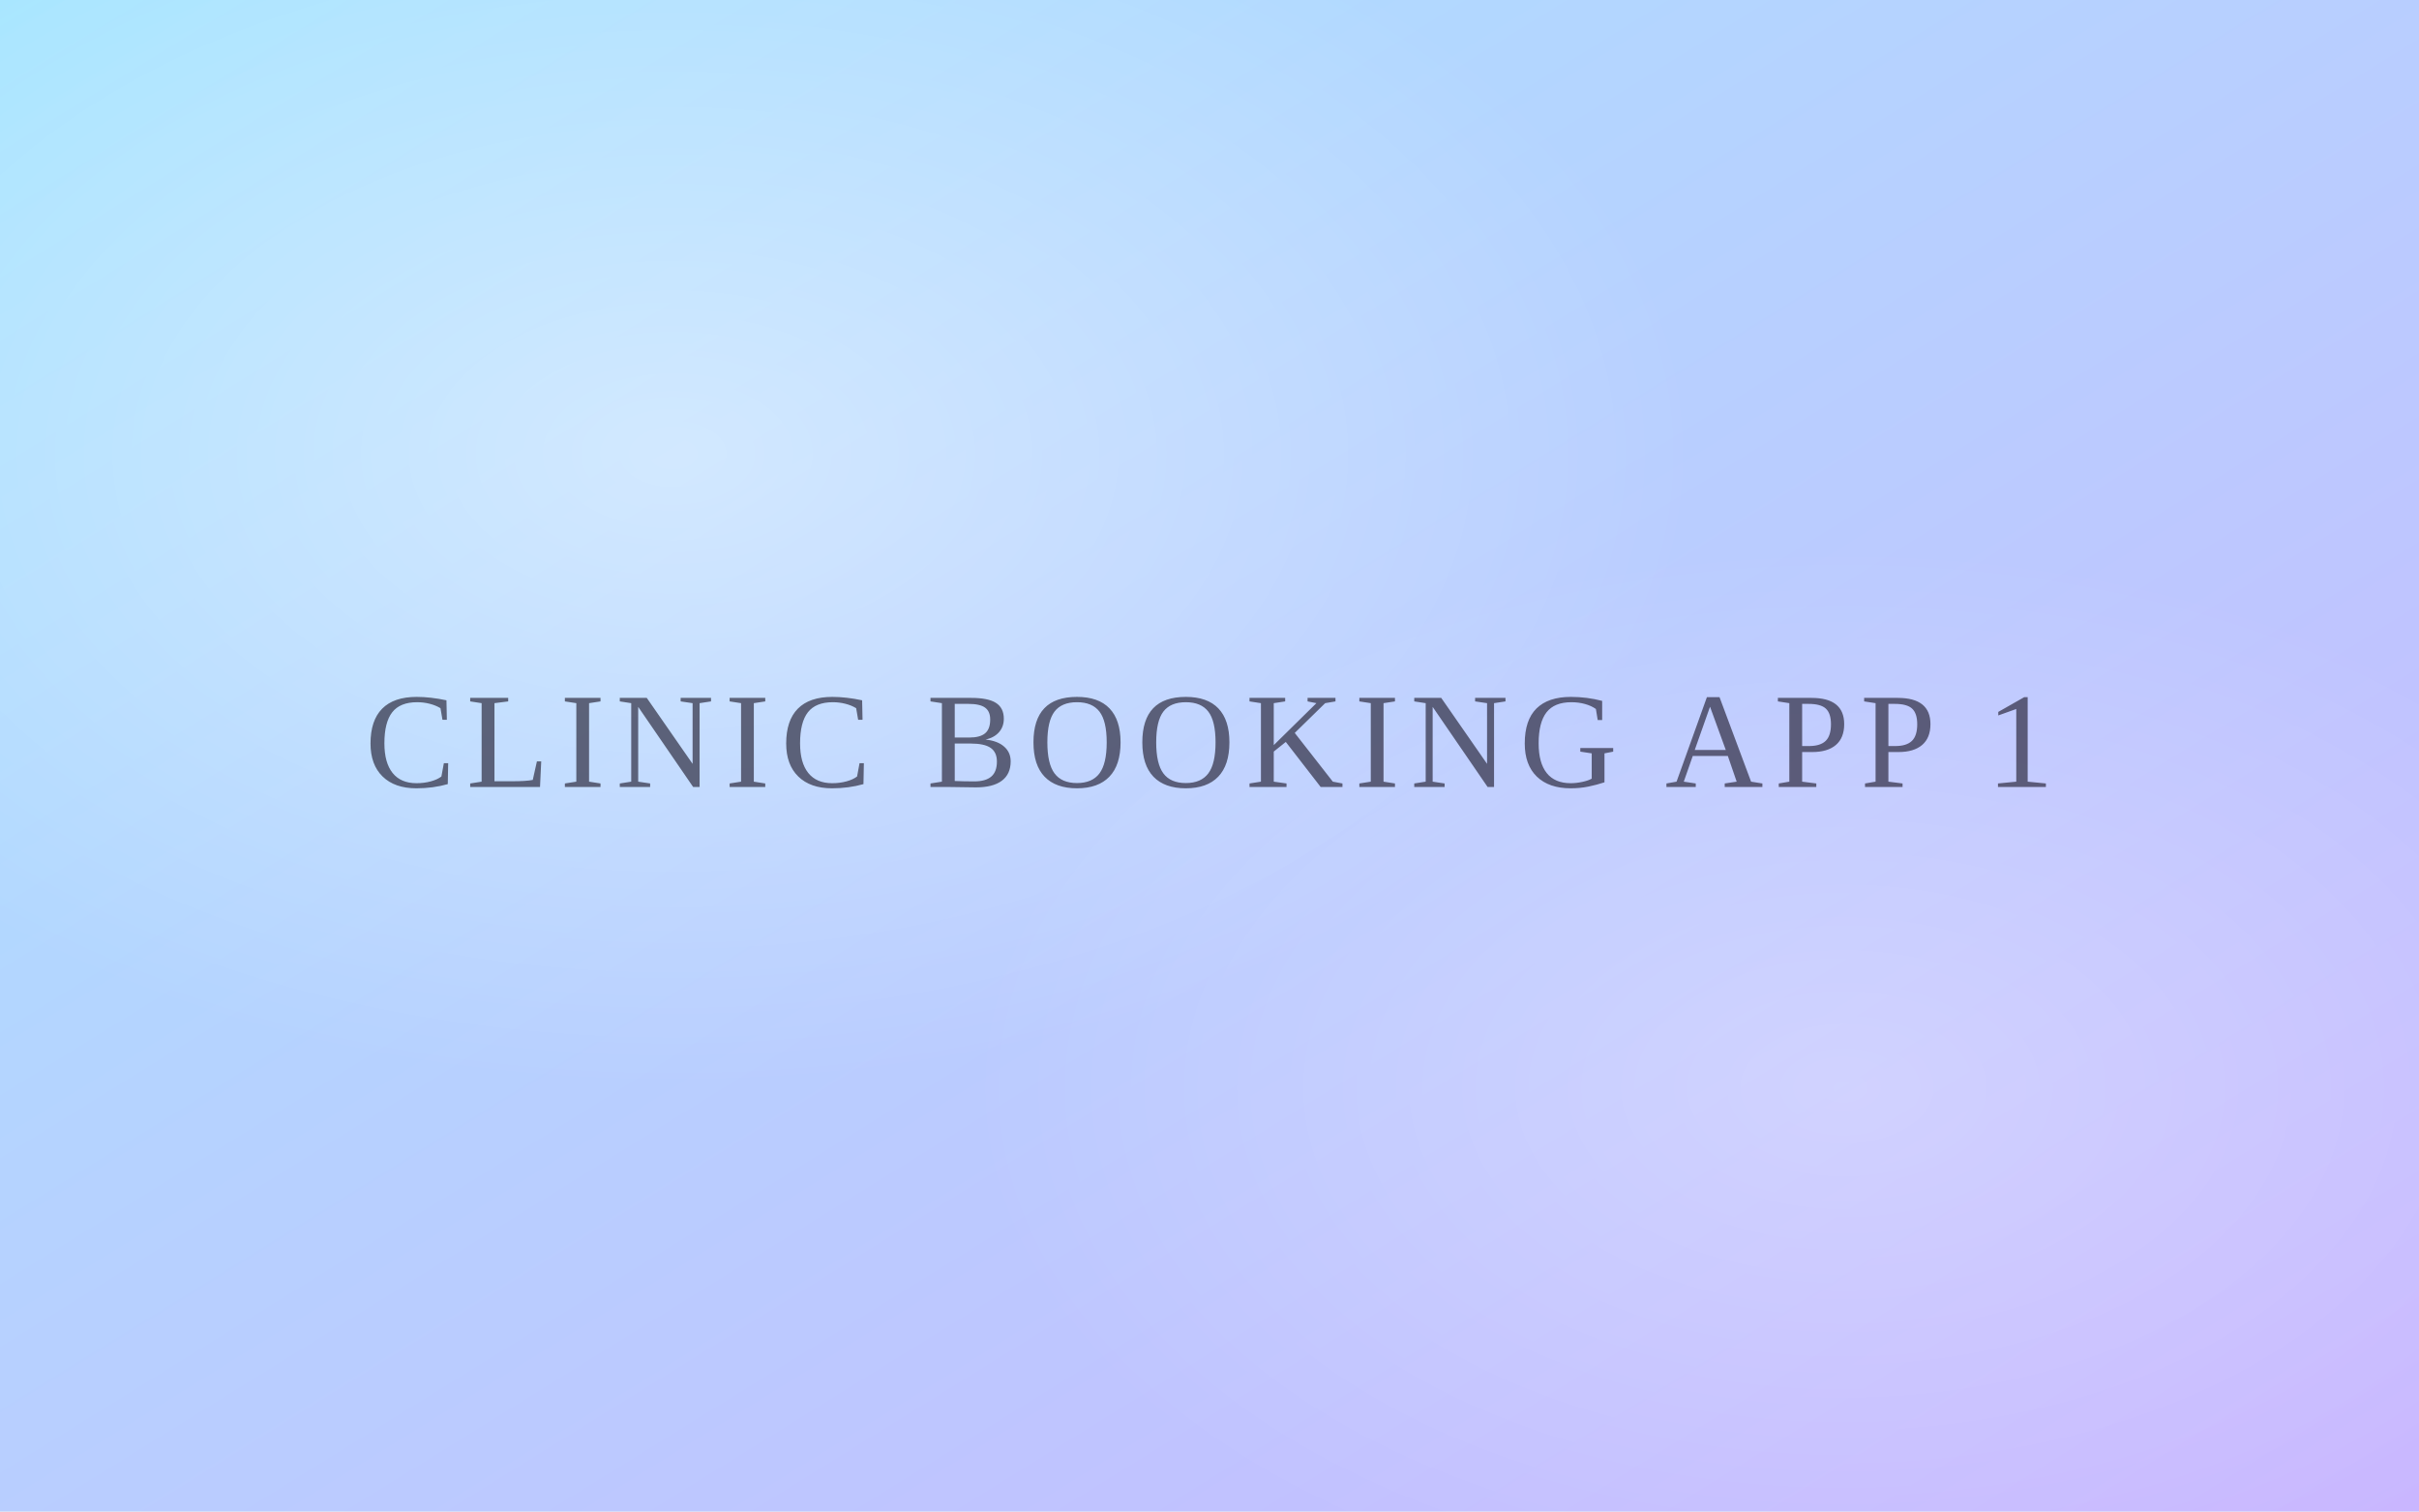
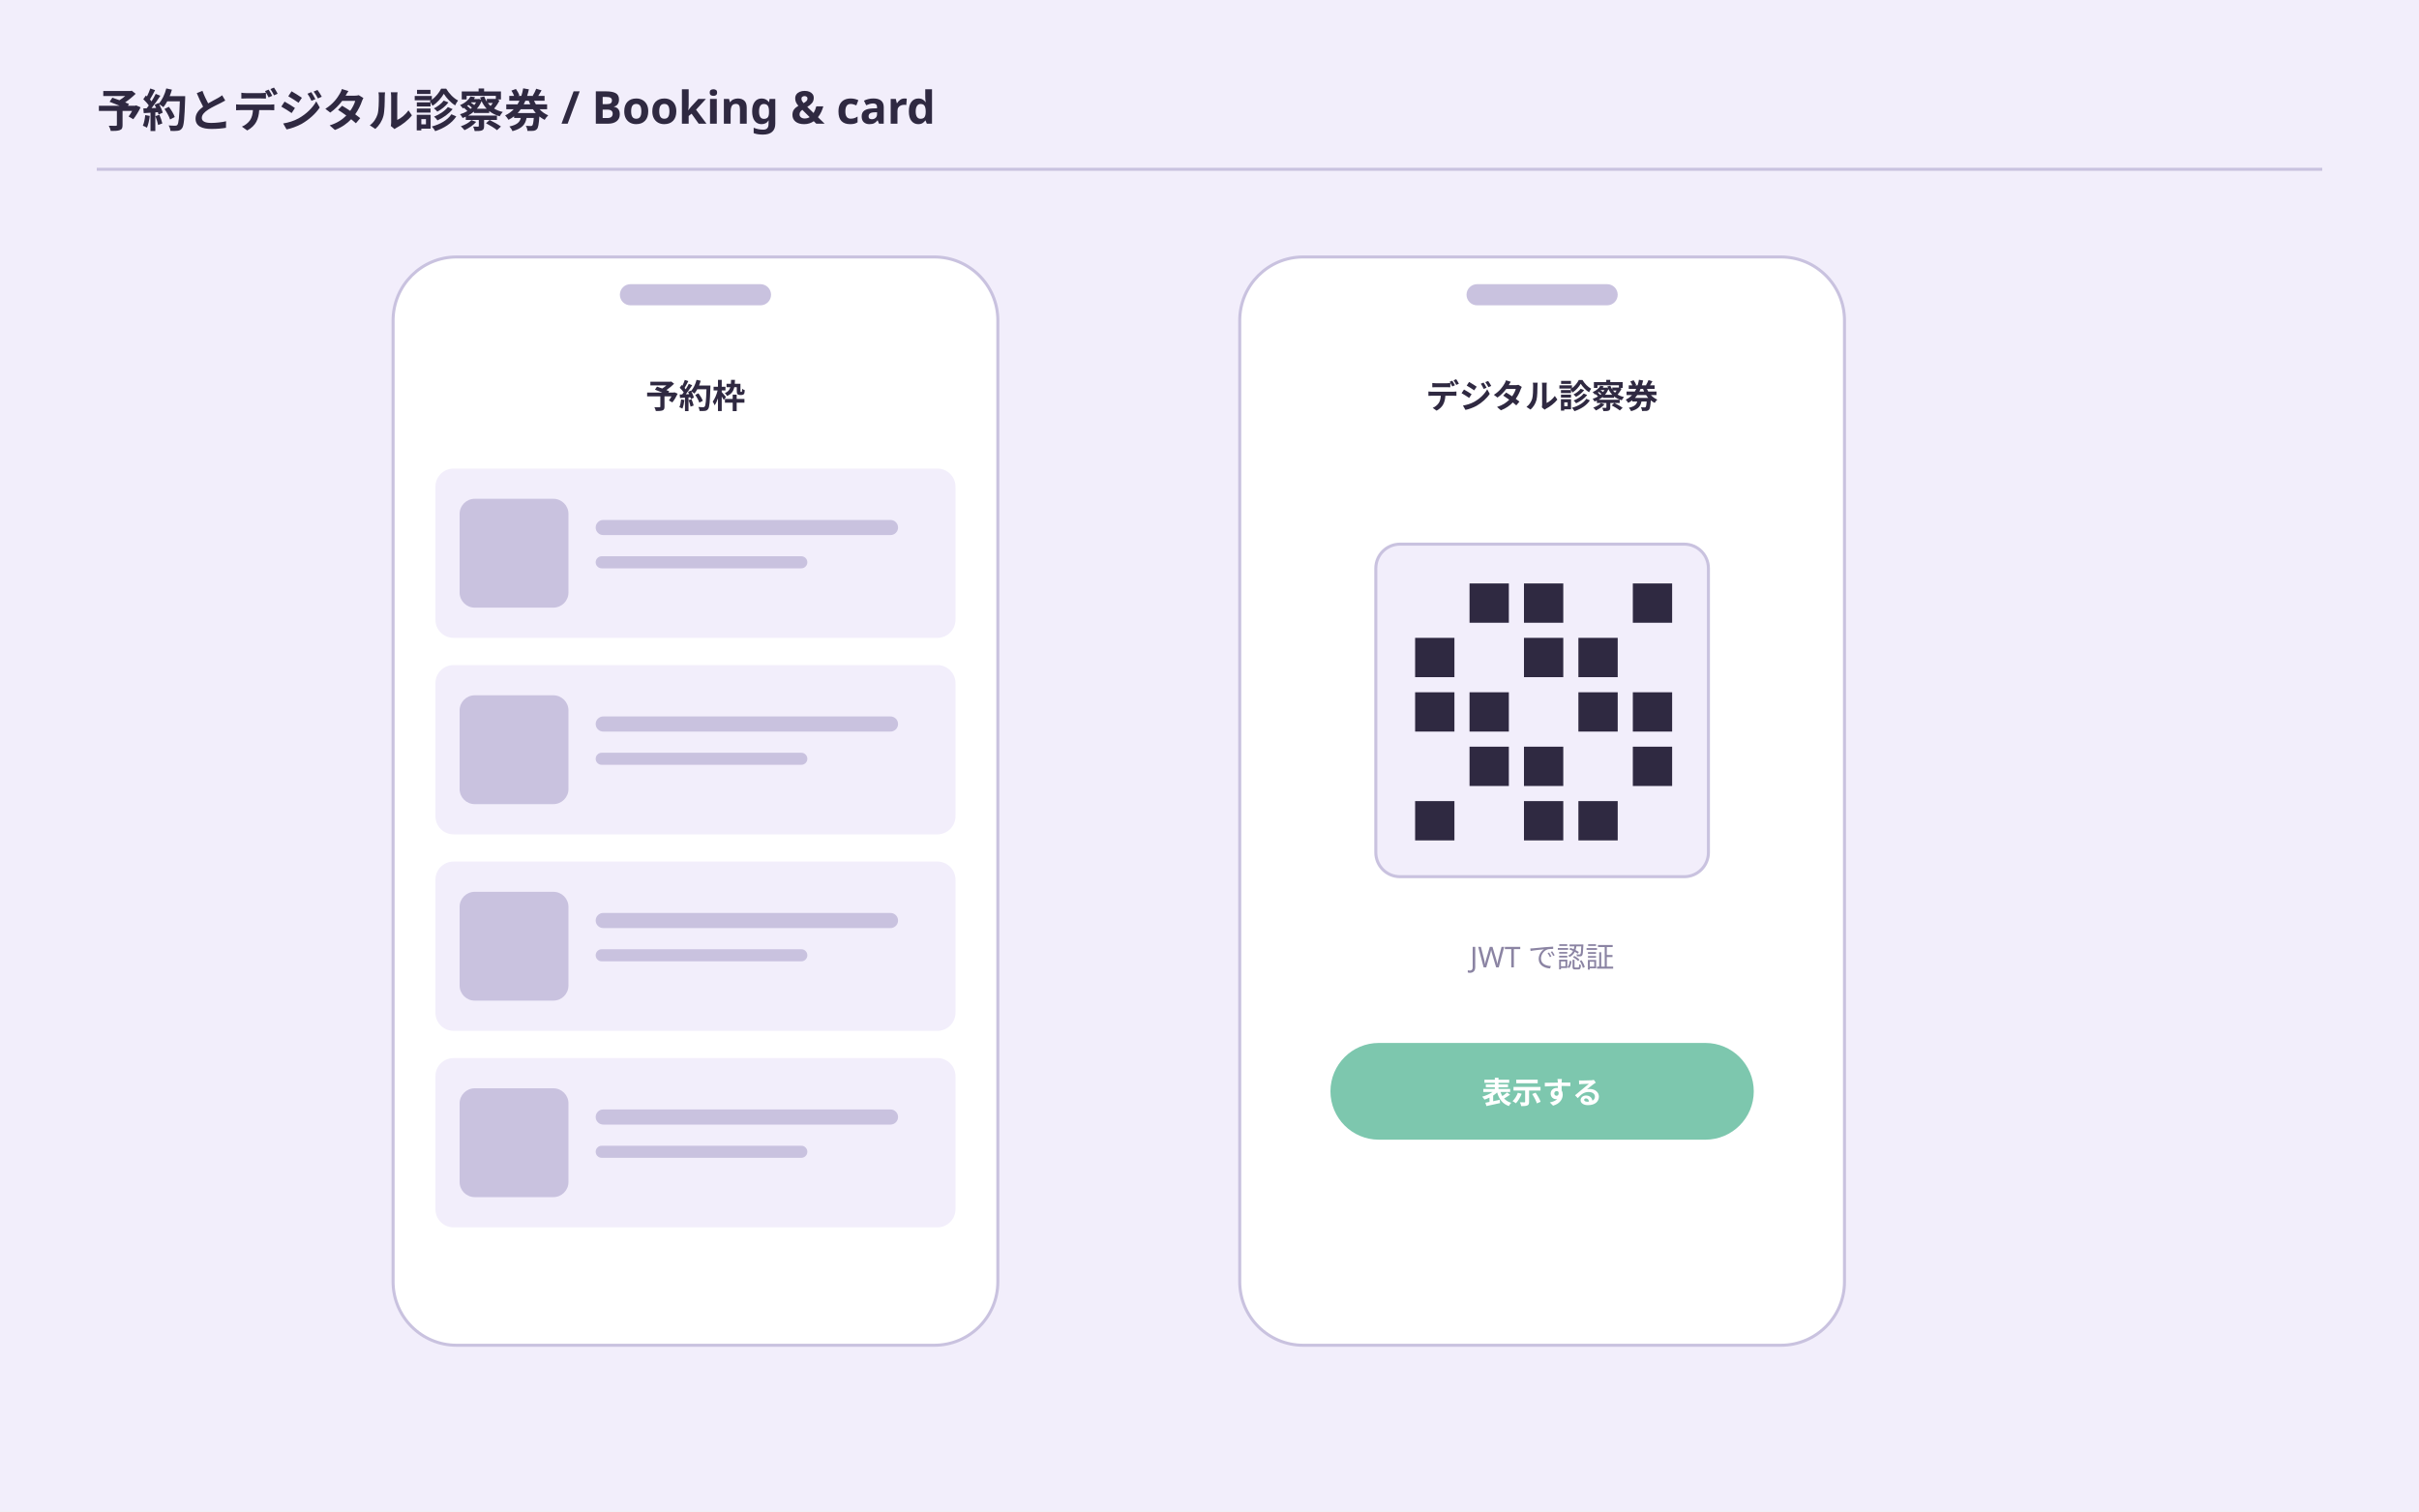
- <svg xmlns="http://www.w3.org/2000/svg" viewBox="0 0 1600 1000" width="1600" height="1000" role="img" aria-label="CLINIC BOOKING APP 1">
+ <svg xmlns="http://www.w3.org/2000/svg" viewBox="0 0 1600 1000" width="1600" height="1000" role="img" aria-label="予約とデジタル診察券 / Booking &amp; card">
  <defs>
-     <linearGradient id="g" x1="0" y1="0" x2="1" y2="1">
-       <stop offset="0%" stop-color="#a8e6ff" />
-       <stop offset="100%" stop-color="#c9b6ff" />
-     </linearGradient>
-     <radialGradient id="h1" cx="28%" cy="30%" r="42%">
-       <stop offset="0%" stop-color="#ffffff" stop-opacity="0.42" />
-       <stop offset="100%" stop-color="#ffffff" stop-opacity="0" />
-     </radialGradient>
-     <radialGradient id="h2" cx="76%" cy="72%" r="36%">
-       <stop offset="0%" stop-color="#ffffff" stop-opacity="0.26" />
-       <stop offset="100%" stop-color="#ffffff" stop-opacity="0" />
-     </radialGradient>
+     <marker id="tip" viewBox="0 0 10 10" refX="9" refY="5" markerWidth="7" markerHeight="7" orient="auto">
+       <path d="M0 0 L10 5 L0 10 z" fill="#8b84a3" />
+     </marker>
  </defs>
-   <rect width="1600" height="1000" fill="url(#g)" />
-   <rect width="1600" height="1000" fill="url(#h1)" />
-   <rect width="1600" height="1000" fill="url(#h2)" />
-   <text x="50%" y="50%" dominant-baseline="middle" text-anchor="middle" font-family="Georgia, 'Times New Roman', serif" font-size="90" fill="#1a1526" opacity="0.62" letter-spacing="7">CLINIC BOOKING APP 1</text>
+   <rect width="1600" height="1000" fill="#f2eefb" />
+   <text x="64" y="84" fill="#2f2941" font-family="'Segoe UI',system-ui,sans-serif" font-size="30" font-weight="600" text-anchor="start" letter-spacing="0">予約とデジタル診察券 / Booking &amp; card</text>
+   <line x1="64" y1="112" x2="1536" y2="112" stroke="#c9c2df" stroke-width="2" />
+   <rect x="260" y="170" width="400" height="720" rx="42" fill="#ffffff" stroke="#c9c2df" stroke-width="2" />
+   <rect x="410" y="188" width="100" height="14" rx="7" fill="#c9c2df" />
+   <text x="460" y="270" fill="#2f2941" font-family="'Segoe UI',system-ui,sans-serif" font-size="22" font-weight="600" text-anchor="middle" letter-spacing="0">予約枠</text>
+   <rect x="288" y="310" width="344" height="112" rx="12" fill="#f2eefb" stroke="none" stroke-width="0" />
+   <rect x="304" y="330" width="72" height="72" rx="10" fill="#c9c2df" />
+   <rect x="394" y="344" width="200" height="10" rx="5" fill="#c9c2df" />
+   <rect x="394" y="368" width="140" height="8" rx="4" fill="#c9c2df" />
+   <rect x="288" y="440" width="344" height="112" rx="12" fill="#f2eefb" stroke="none" stroke-width="0" />
+   <rect x="304" y="460" width="72" height="72" rx="10" fill="#c9c2df" />
+   <rect x="394" y="474" width="200" height="10" rx="5" fill="#c9c2df" />
+   <rect x="394" y="498" width="140" height="8" rx="4" fill="#c9c2df" />
+   <rect x="288" y="570" width="344" height="112" rx="12" fill="#f2eefb" stroke="none" stroke-width="0" />
+   <rect x="304" y="590" width="72" height="72" rx="10" fill="#c9c2df" />
+   <rect x="394" y="604" width="200" height="10" rx="5" fill="#c9c2df" />
+   <rect x="394" y="628" width="140" height="8" rx="4" fill="#c9c2df" />
+   <rect x="288" y="700" width="344" height="112" rx="12" fill="#f2eefb" stroke="none" stroke-width="0" />
+   <rect x="304" y="720" width="72" height="72" rx="10" fill="#c9c2df" />
+   <rect x="394" y="734" width="200" height="10" rx="5" fill="#c9c2df" />
+   <rect x="394" y="758" width="140" height="8" rx="4" fill="#c9c2df" />
+   <rect x="820" y="170" width="400" height="720" rx="42" fill="#ffffff" stroke="#c9c2df" stroke-width="2" />
+   <rect x="970" y="188" width="100" height="14" rx="7" fill="#c9c2df" />
+   <text x="1020" y="270" fill="#2f2941" font-family="'Segoe UI',system-ui,sans-serif" font-size="22" font-weight="600" text-anchor="middle" letter-spacing="0">デジタル診察券</text>
+   <rect x="910" y="360" width="220" height="220" rx="16" fill="#f2eefb" stroke="#c9c2df" stroke-width="2" />
+   <rect x="972" y="386" width="26" height="26" fill="#2f2941" />
+   <rect x="1008" y="386" width="26" height="26" fill="#2f2941" />
+   <rect x="1080" y="386" width="26" height="26" fill="#2f2941" />
+   <rect x="936" y="422" width="26" height="26" fill="#2f2941" />
+   <rect x="1008" y="422" width="26" height="26" fill="#2f2941" />
+   <rect x="1044" y="422" width="26" height="26" fill="#2f2941" />
+   <rect x="936" y="458" width="26" height="26" fill="#2f2941" />
+   <rect x="972" y="458" width="26" height="26" fill="#2f2941" />
+   <rect x="1044" y="458" width="26" height="26" fill="#2f2941" />
+   <rect x="1080" y="458" width="26" height="26" fill="#2f2941" />
+   <rect x="972" y="494" width="26" height="26" fill="#2f2941" />
+   <rect x="1008" y="494" width="26" height="26" fill="#2f2941" />
+   <rect x="1080" y="494" width="26" height="26" fill="#2f2941" />
+   <rect x="936" y="530" width="26" height="26" fill="#2f2941" />
+   <rect x="1008" y="530" width="26" height="26" fill="#2f2941" />
+   <rect x="1044" y="530" width="26" height="26" fill="#2f2941" />
+   <text x="1020" y="640" fill="#8b84a3" font-family="'Segoe UI',system-ui,sans-serif" font-size="19" font-weight="400" text-anchor="middle" letter-spacing="0">JWT で認証</text>
+   <rect x="880" y="690" width="280" height="64" rx="32" fill="#7dc7ae" stroke="none" stroke-width="0" />
+   <text x="1020" y="730" fill="#fff" font-family="'Segoe UI',system-ui,sans-serif" font-size="20" font-weight="600" text-anchor="middle" letter-spacing="0">表示する</text>
</svg>
